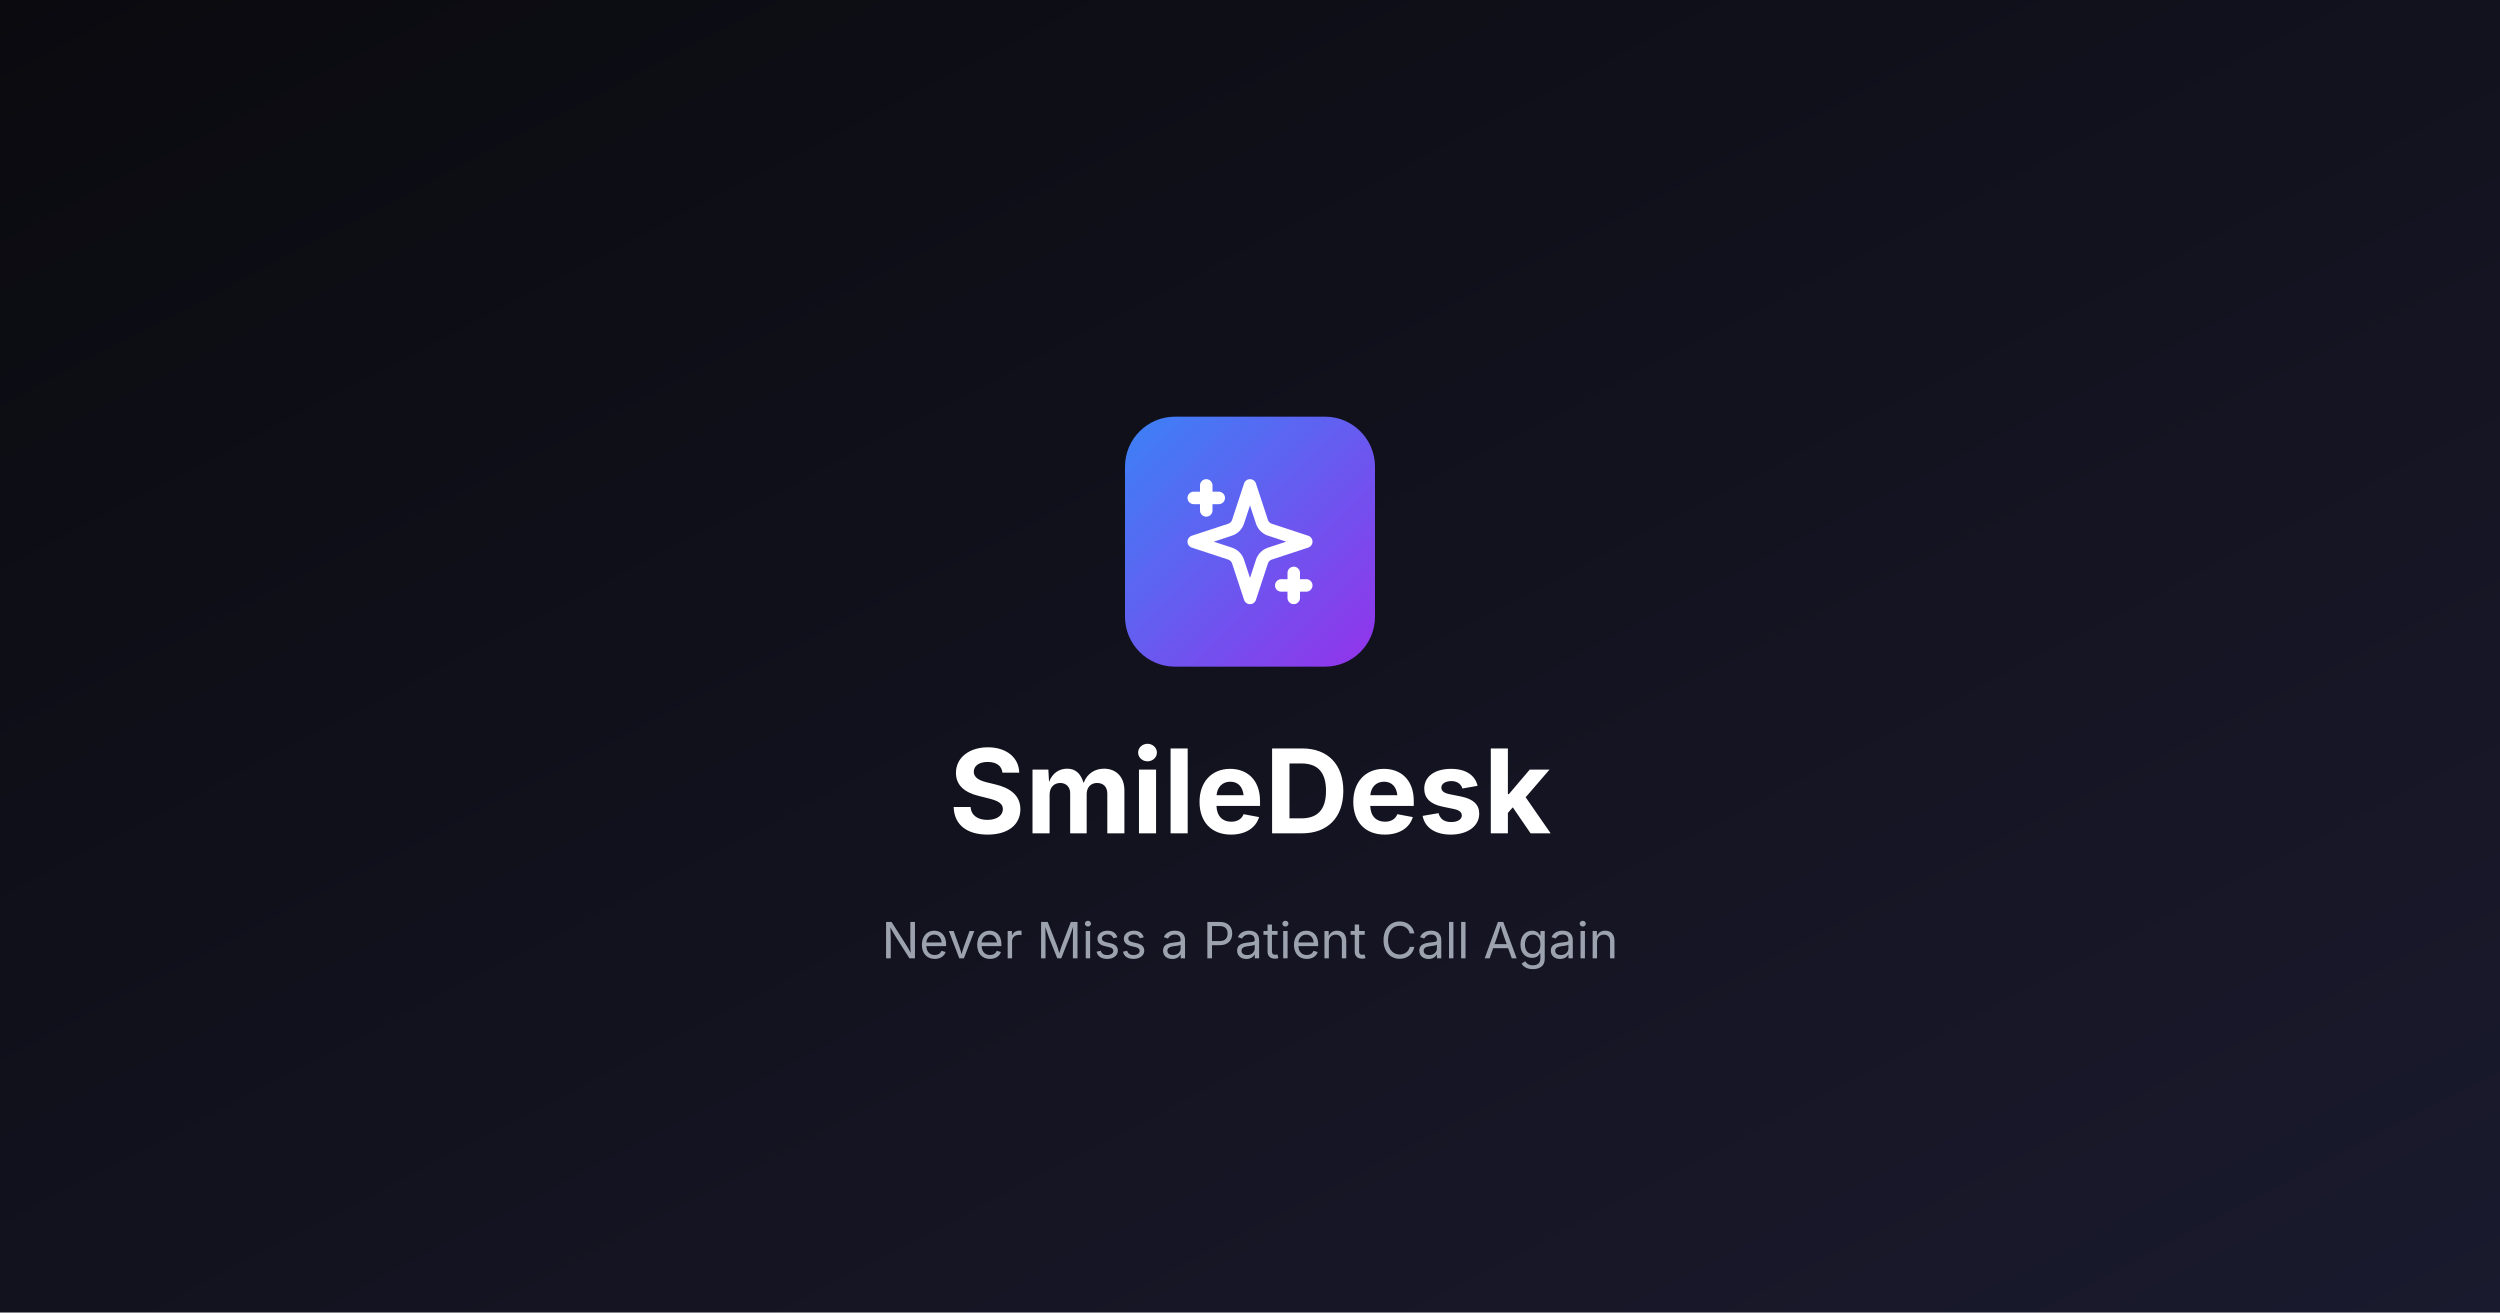
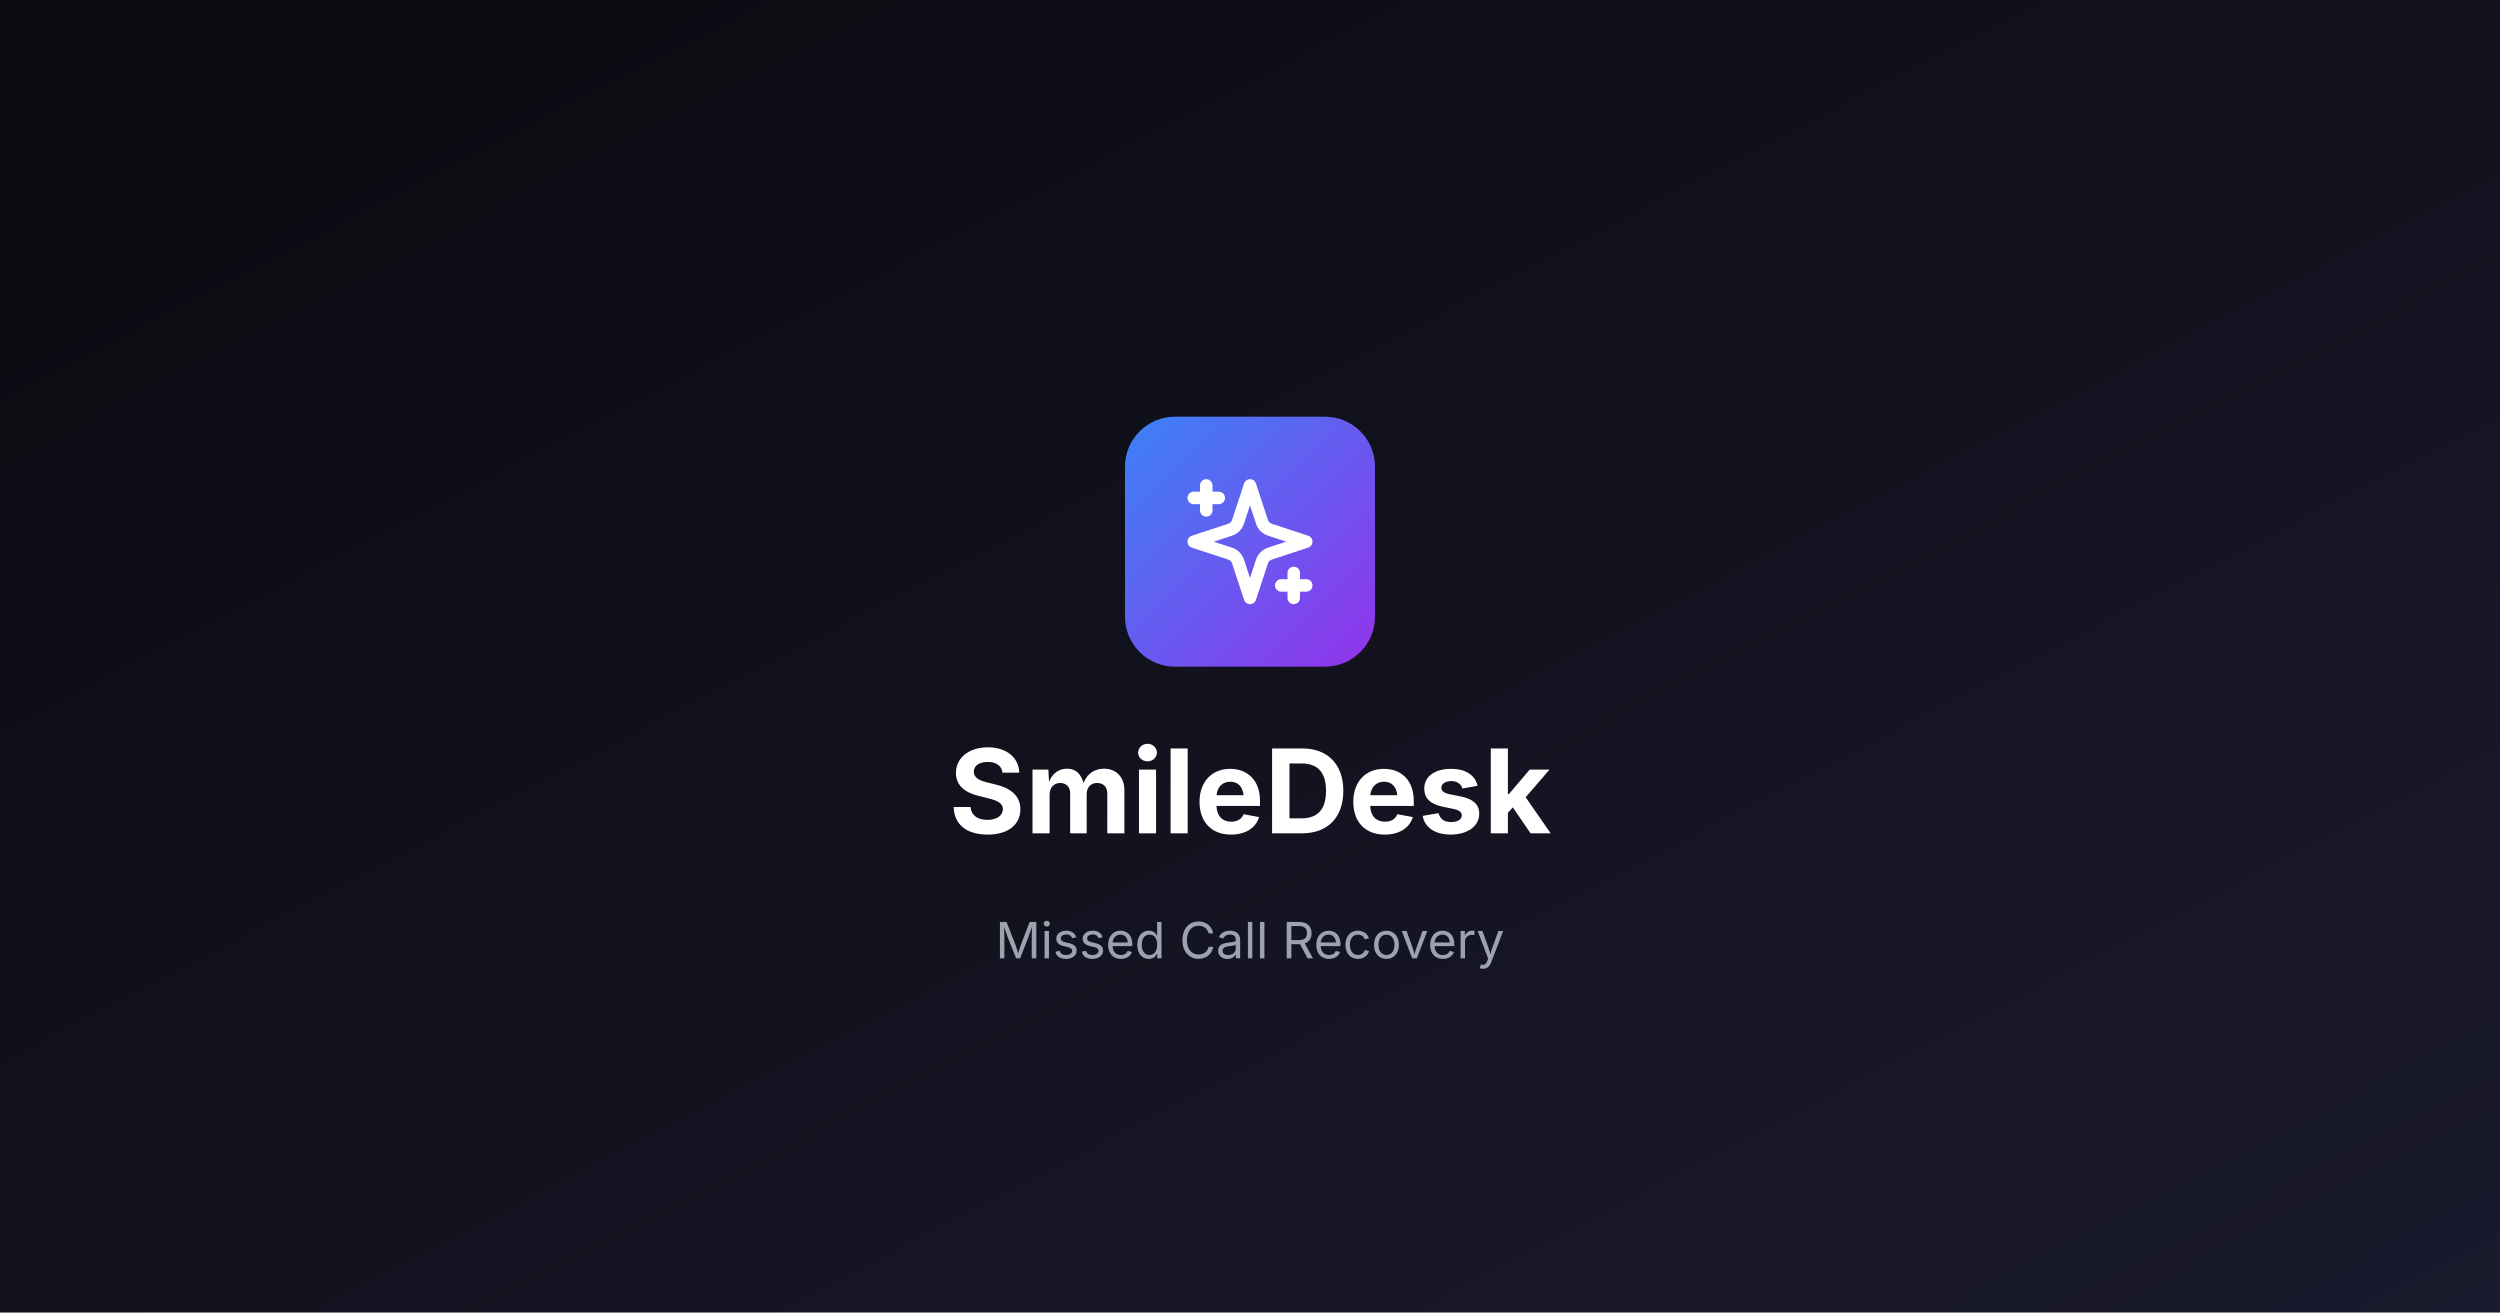
<svg xmlns="http://www.w3.org/2000/svg" width="1200" height="630" viewBox="0 0 1200 630">
  <defs>
    <linearGradient id="bgGrad" x1="0%" y1="0%" x2="100%" y2="100%">
      <stop offset="0%" style="stop-color:#0a0a0f;stop-opacity:1" />
      <stop offset="100%" style="stop-color:#1a1a2e;stop-opacity:1" />
    </linearGradient>
    <linearGradient id="iconGrad" x1="0%" y1="0%" x2="100%" y2="100%">
      <stop offset="0%" style="stop-color:#3b82f6;stop-opacity:1" />
      <stop offset="100%" style="stop-color:#9333ea;stop-opacity:1" />
    </linearGradient>
  </defs>
  <rect width="1200" height="630" fill="url(#bgGrad)" />
  <g transform="translate(540, 200)">
    <rect width="120" height="120" rx="24" fill="url(#iconGrad)" />
    <g transform="translate(60, 60) scale(3)" stroke="white" stroke-width="2" stroke-linecap="round" stroke-linejoin="round" fill="none">
      <path d="m0 -9-1.912 5.813a2 2 0 0 1-1.275 1.275L-9 0l5.813 1.912a2 2 0 0 1 1.275 1.275L0 9l1.912-5.813a2 2 0 0 1 1.275-1.275L9 0l-5.813-1.912a2 2 0 0 1-1.275-1.275L0 -9Z" />
      <path d="M-7 -9v4" />
      <path d="M7 5v4" />
      <path d="M-9 -7h4" />
      <path d="M5 7h4" />
    </g>
  </g>
  <text x="600" y="400" text-anchor="middle" font-family="Inter, -apple-system, sans-serif" font-size="56" font-weight="700" fill="white">SmileDesk</text>
-   <text x="600" y="460" text-anchor="middle" font-family="Inter, -apple-system, sans-serif" font-size="24" fill="#9ca3af">Never Miss a Patient Call Again</text>
+   <text x="600" y="460" text-anchor="middle" font-family="Inter, -apple-system, sans-serif" font-size="24" fill="#9ca3af">Missed Call Recovery</text>
</svg>
